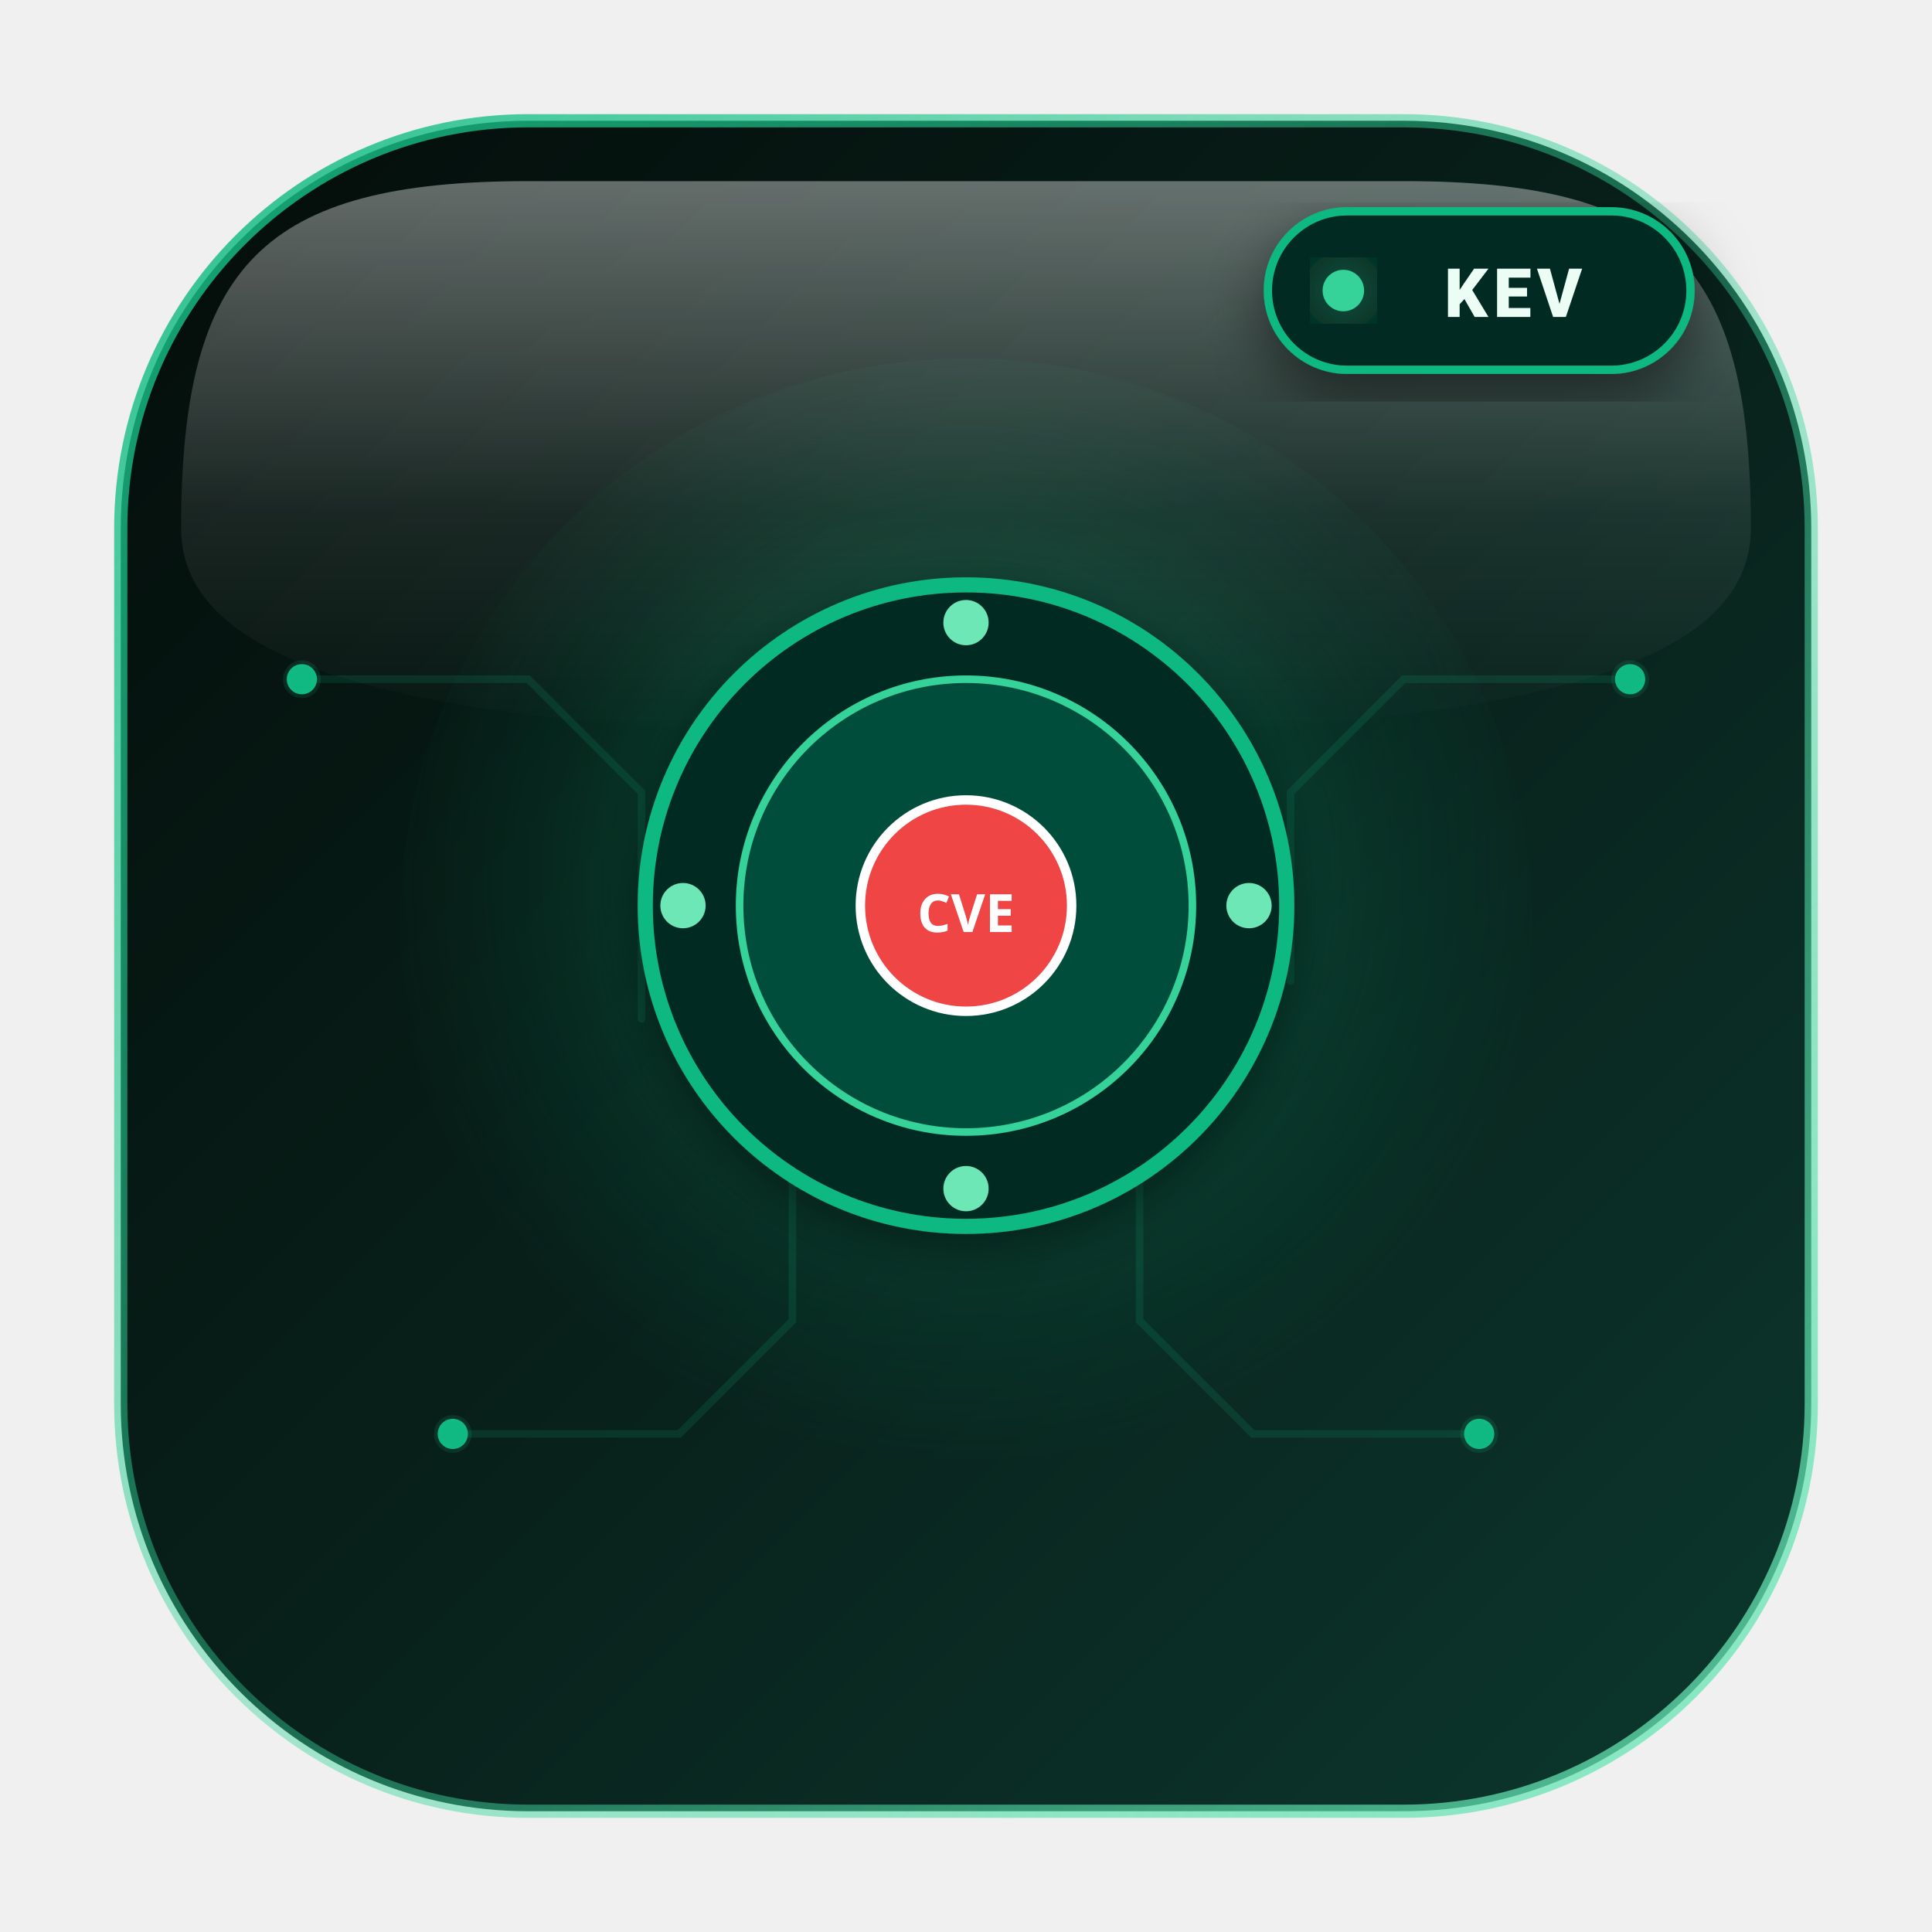
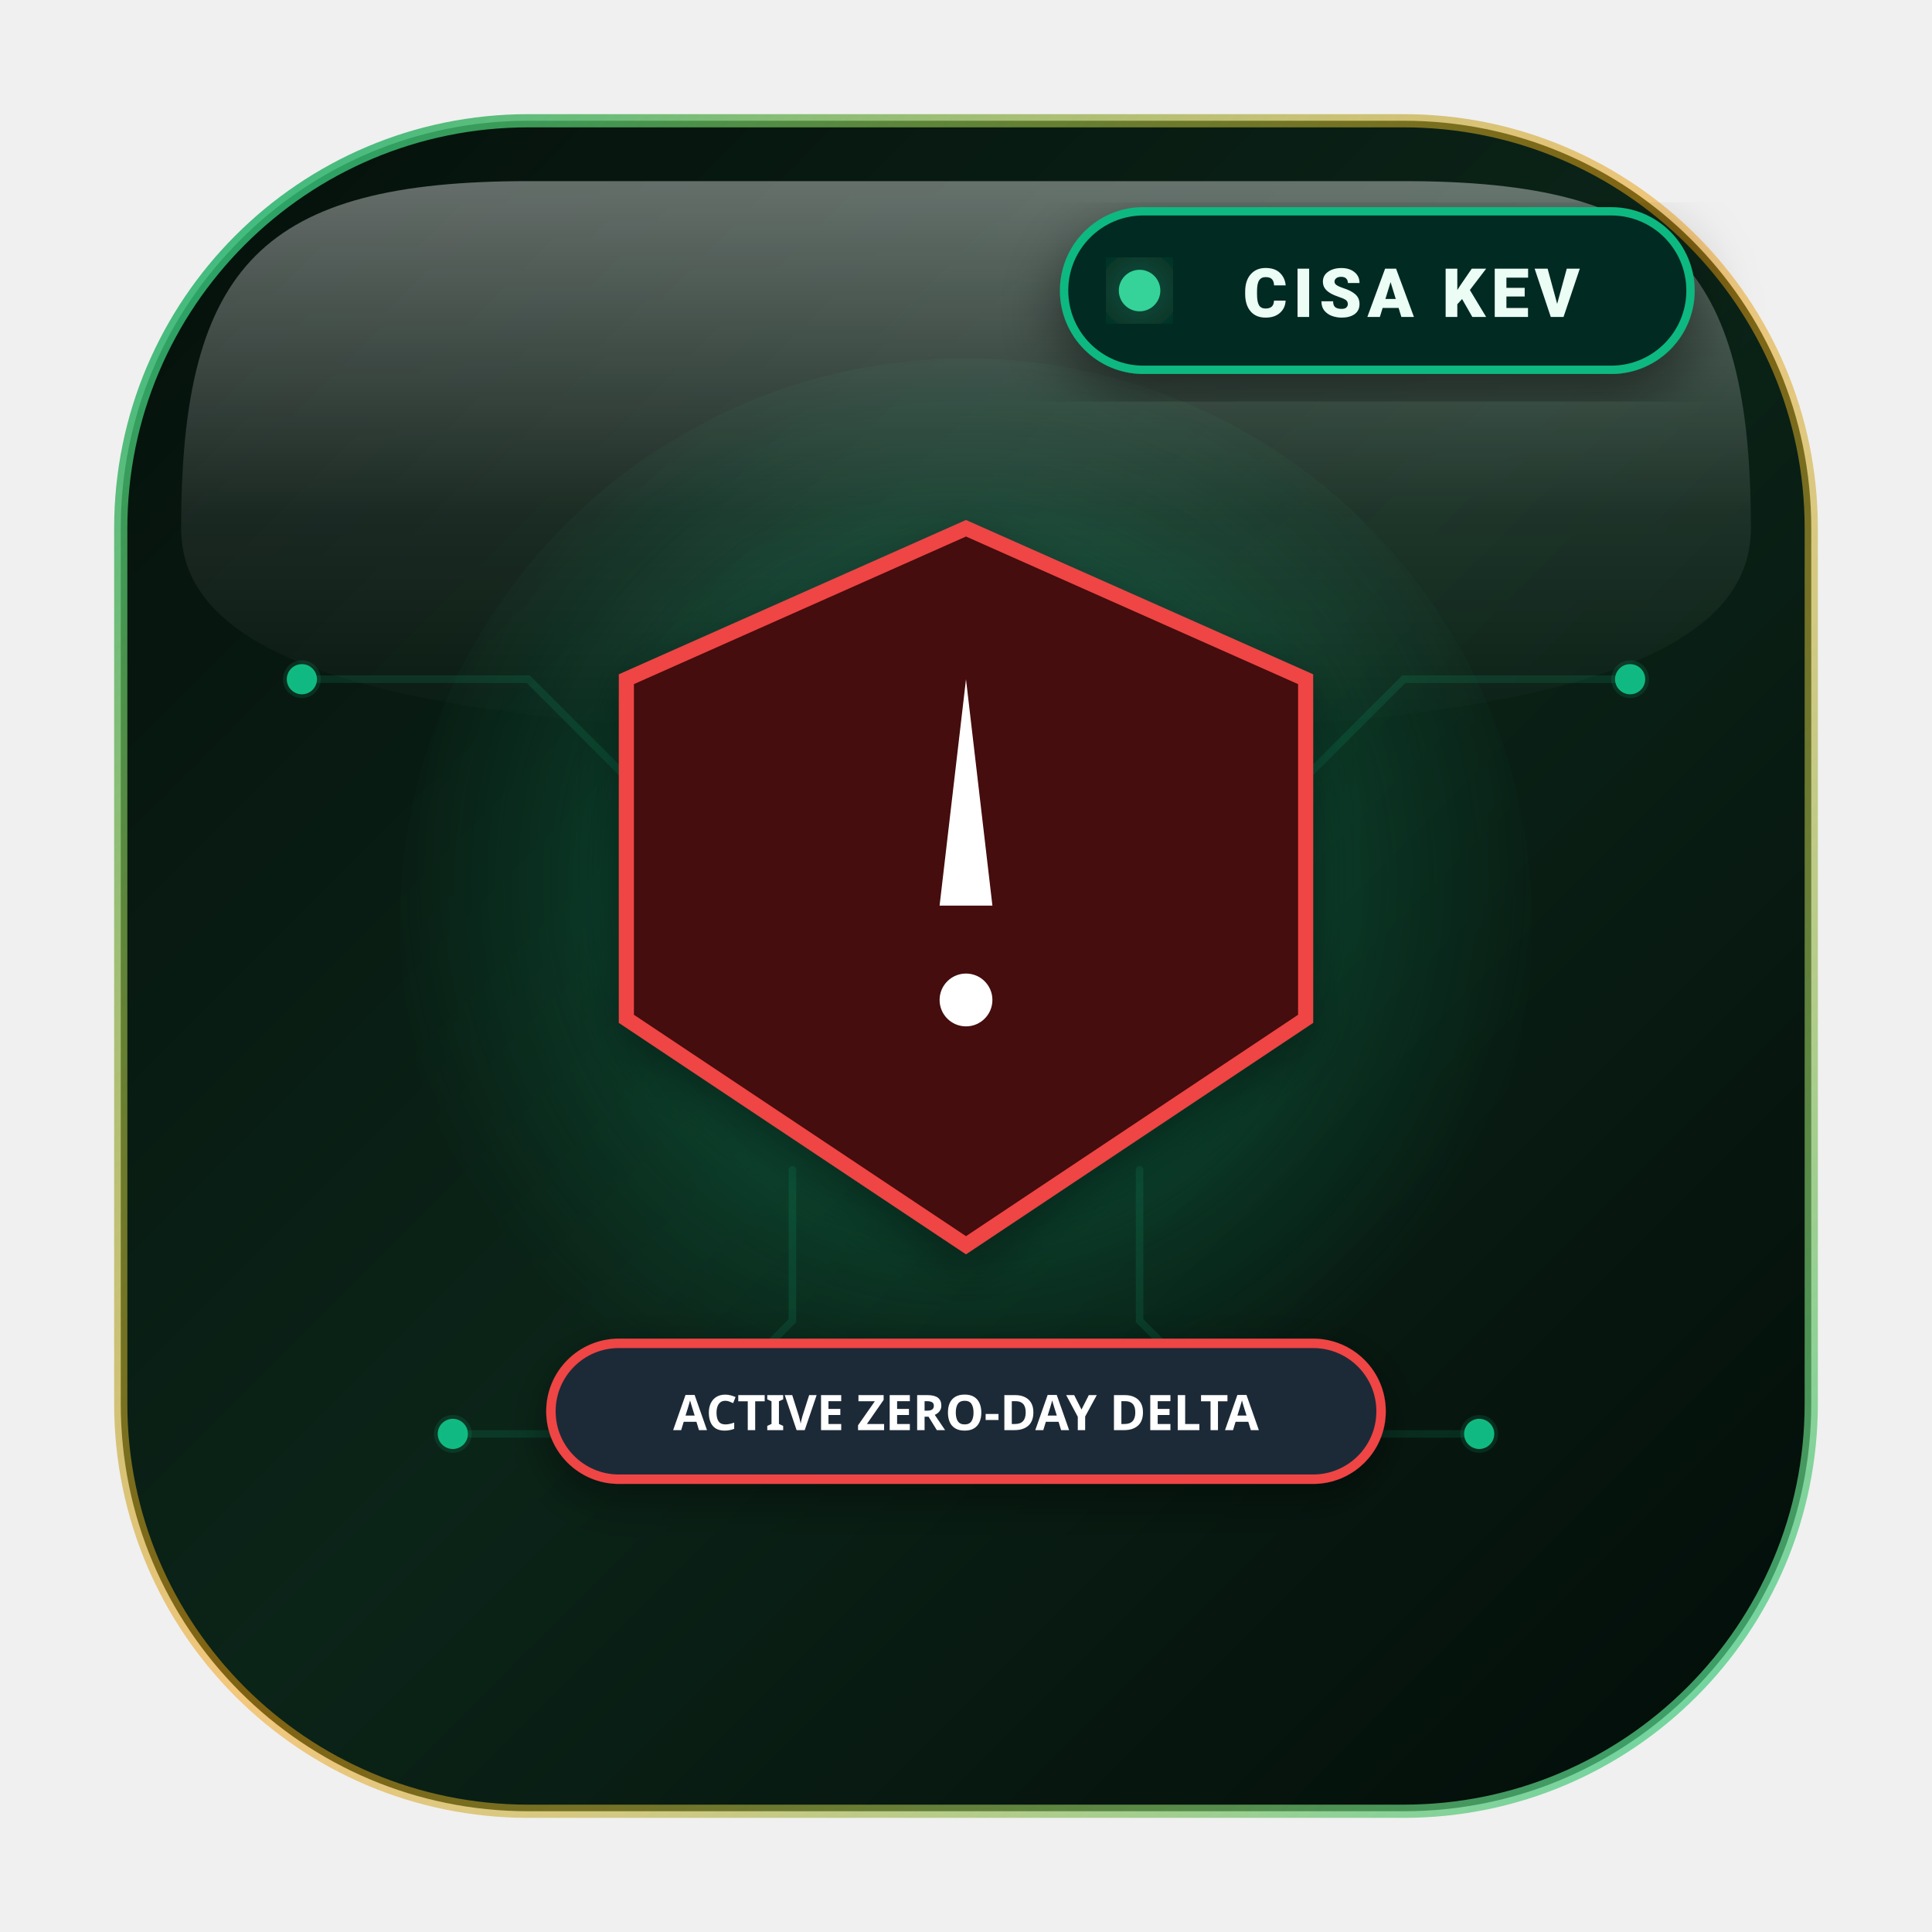
<svg xmlns="http://www.w3.org/2000/svg" viewBox="0 0 512 512" width="512" height="512">
  <defs>
    <linearGradient id="bgGrad_cisa_kev_delta_monitor" x1="0%" y1="0%" x2="100%" y2="100%">
-       <stop offset="0%" stop-color="#040D0A" />
-       <stop offset="50%" stop-color="#08201A" />
-       <stop offset="100%" stop-color="#0C382E" />
+       <stop offset="0%" stop-color="#05100B" />
+       <stop offset="50%" stop-color="#0B2418" />
+       <stop offset="100%" stop-color="#030C08" />
    </linearGradient>
    <linearGradient id="borderGrad_cisa_kev_delta_monitor" x1="0%" y1="0%" x2="100%" y2="100%">
-       <stop offset="0%" stop-color="#10B981" stop-opacity="0.9" />
-       <stop offset="50%" stop-color="#34D399" stop-opacity="0.4" />
-       <stop offset="100%" stop-color="#6EE7B7" stop-opacity="0.8" />
+       <stop offset="0%" stop-color="#10B981" stop-opacity="0.95" />
+       <stop offset="50%" stop-color="#F59E0B" stop-opacity="0.5" />
+       <stop offset="100%" stop-color="#34D399" stop-opacity="0.8" />
    </linearGradient>
    <radialGradient id="glowOrb_cisa_kev_delta_monitor" cx="50%" cy="46%" r="52%">
-       <stop offset="0%" stop-color="#059669" stop-opacity="0.55" />
-       <stop offset="70%" stop-color="#059669" stop-opacity="0.12" />
-       <stop offset="100%" stop-color="#059669" stop-opacity="0.0" />
+       <stop offset="0%" stop-color="#10B981" stop-opacity="0.55" />
+       <stop offset="70%" stop-color="#10B981" stop-opacity="0.12" />
+       <stop offset="100%" stop-color="#10B981" stop-opacity="0.0" />
    </radialGradient>
    <linearGradient id="specularGrad_cisa_kev_delta_monitor" x1="50%" y1="0%" x2="50%" y2="100%">
      <stop offset="0%" stop-color="#FFFFFF" stop-opacity="0.38" />
      <stop offset="60%" stop-color="#FFFFFF" stop-opacity="0.08" />
      <stop offset="100%" stop-color="#FFFFFF" stop-opacity="0.0" />
    </linearGradient>
    <filter id="heroShadow_cisa_kev_delta_monitor" x="-30%" y="-30%" width="160%" height="160%">
      <feDropShadow dx="0" dy="16" stdDeviation="18" flood-color="#000000" flood-opacity="0.65" />
      <feDropShadow dx="0" dy="4" stdDeviation="6" flood-color="#000000" flood-opacity="0.4" />
    </filter>
    <filter id="softGlow_cisa_kev_delta_monitor" x="-30%" y="-30%" width="160%" height="160%">
      <feGaussianBlur stdDeviation="8" result="blur" />
      <feComposite in="SourceGraphic" in2="blur" operator="over" />
    </filter>
    <filter id="badgeShadow_cisa_kev_delta_monitor" x="-20%" y="-20%" width="140%" height="140%">
      <feDropShadow dx="0" dy="6" stdDeviation="8" flood-color="#000000" flood-opacity="0.5" />
    </filter>
  </defs>
  <rect x="32" y="32" width="448" height="448" rx="108" ry="108" fill="url(#bgGrad_cisa_kev_delta_monitor)" stroke="url(#borderGrad_cisa_kev_delta_monitor)" stroke-width="3.5" />
  <circle cx="256" cy="245" r="150" fill="url(#glowOrb_cisa_kev_delta_monitor)" />
  <g stroke="#10B981" stroke-opacity="0.14" fill="none" stroke-width="2" stroke-linecap="round">
    <path d="M 80 180 L 140 180 L 170 210 L 170 270" />
    <circle cx="80" cy="180" r="4" fill="#10B981" />
    <path d="M 432 180 L 372 180 L 342 210 L 342 260" />
    <circle cx="432" cy="180" r="4" fill="#10B981" />
    <path d="M 120 380 L 180 380 L 210 350 L 210 310" />
    <circle cx="120" cy="380" r="4" fill="#10B981" />
    <path d="M 392 380 L 332 380 L 302 350 L 302 310" />
    <circle cx="392" cy="380" r="4" fill="#10B981" />
  </g>
  <path d="M 48 140 C 48 70, 70 48, 140 48 L 372 48 C 442 48, 464 70, 464 140 C 464 175, 410 195, 256 195 C 102 195, 48 175, 48 140 Z" fill="url(#specularGrad_cisa_kev_delta_monitor)" />
  <g filter="url(#heroShadow_cisa_kev_delta_monitor)">
-     <circle cx="256" cy="240" r="85" fill="#022C22" stroke="#10B981" stroke-width="4" />
-     <circle cx="256" cy="240" r="60" fill="#064E3B" stroke="#34D399" stroke-width="2" />
-     <circle cx="256" cy="165" r="6" fill="#6EE7B7" />
-     <circle cx="256" cy="315" r="6" fill="#6EE7B7" />
-     <circle cx="181" cy="240" r="6" fill="#6EE7B7" />
-     <circle cx="331" cy="240" r="6" fill="#6EE7B7" />
-     <circle cx="256" cy="240" r="28" fill="#EF4444" stroke="#FFFFFF" stroke-width="2.5" />
-     <text x="256" y="247" font-family="sans-serif" font-weight="900" font-size="14" fill="#FFFFFF" text-anchor="middle">CVE</text>
+     <polygon points="256,140 346,180 346,270 256,330 166,270 166,180" fill="#450A0A" stroke="#EF4444" stroke-width="4" />
+     <polygon points="256,180 263,240 249,240" fill="#FFFFFF" />
+     <circle cx="256" cy="265" r="7" fill="#FFFFFF" />
+     <rect x="146" y="356" width="220" height="36" rx="18" fill="#1F2937" stroke="#EF4444" stroke-width="2.5" />
+     <text x="256" y="379" font-family="sans-serif" font-weight="900" font-size="13" fill="#FFFFFF" text-anchor="middle">ACTIVE ZERO-DAY DELTA</text>
  </g>
  <g filter="url(#badgeShadow_cisa_kev_delta_monitor)">
-     <rect x="336" y="56" width="112" height="42" rx="21" fill="#022C22" stroke="#10B981" stroke-width="2.2" />
-     <circle cx="356" cy="77" r="5.5" fill="#34D399" filter="url(#softGlow_cisa_kev_delta_monitor)" />
-     <text x="401" y="84" font-family="-apple-system, BlinkMacSystemFont, 'SF Pro Display', 'Segoe UI', Roboto, sans-serif" font-weight="900" font-size="18" text-anchor="middle" fill="#ECFDF5" letter-spacing="1.5">KEV</text>
+     <rect x="282" y="56" width="166" height="42" rx="21" fill="#022C22" stroke="#10B981" stroke-width="2.2" />
+     <circle cx="302" cy="77" r="5.5" fill="#34D399" filter="url(#softGlow_cisa_kev_delta_monitor)" />
+     <text x="374" y="84" font-family="-apple-system, BlinkMacSystemFont, 'SF Pro Display', 'Segoe UI', Roboto, sans-serif" font-weight="900" font-size="18" text-anchor="middle" fill="#ECFDF5" letter-spacing="1.5">CISA KEV</text>
  </g>
</svg>
